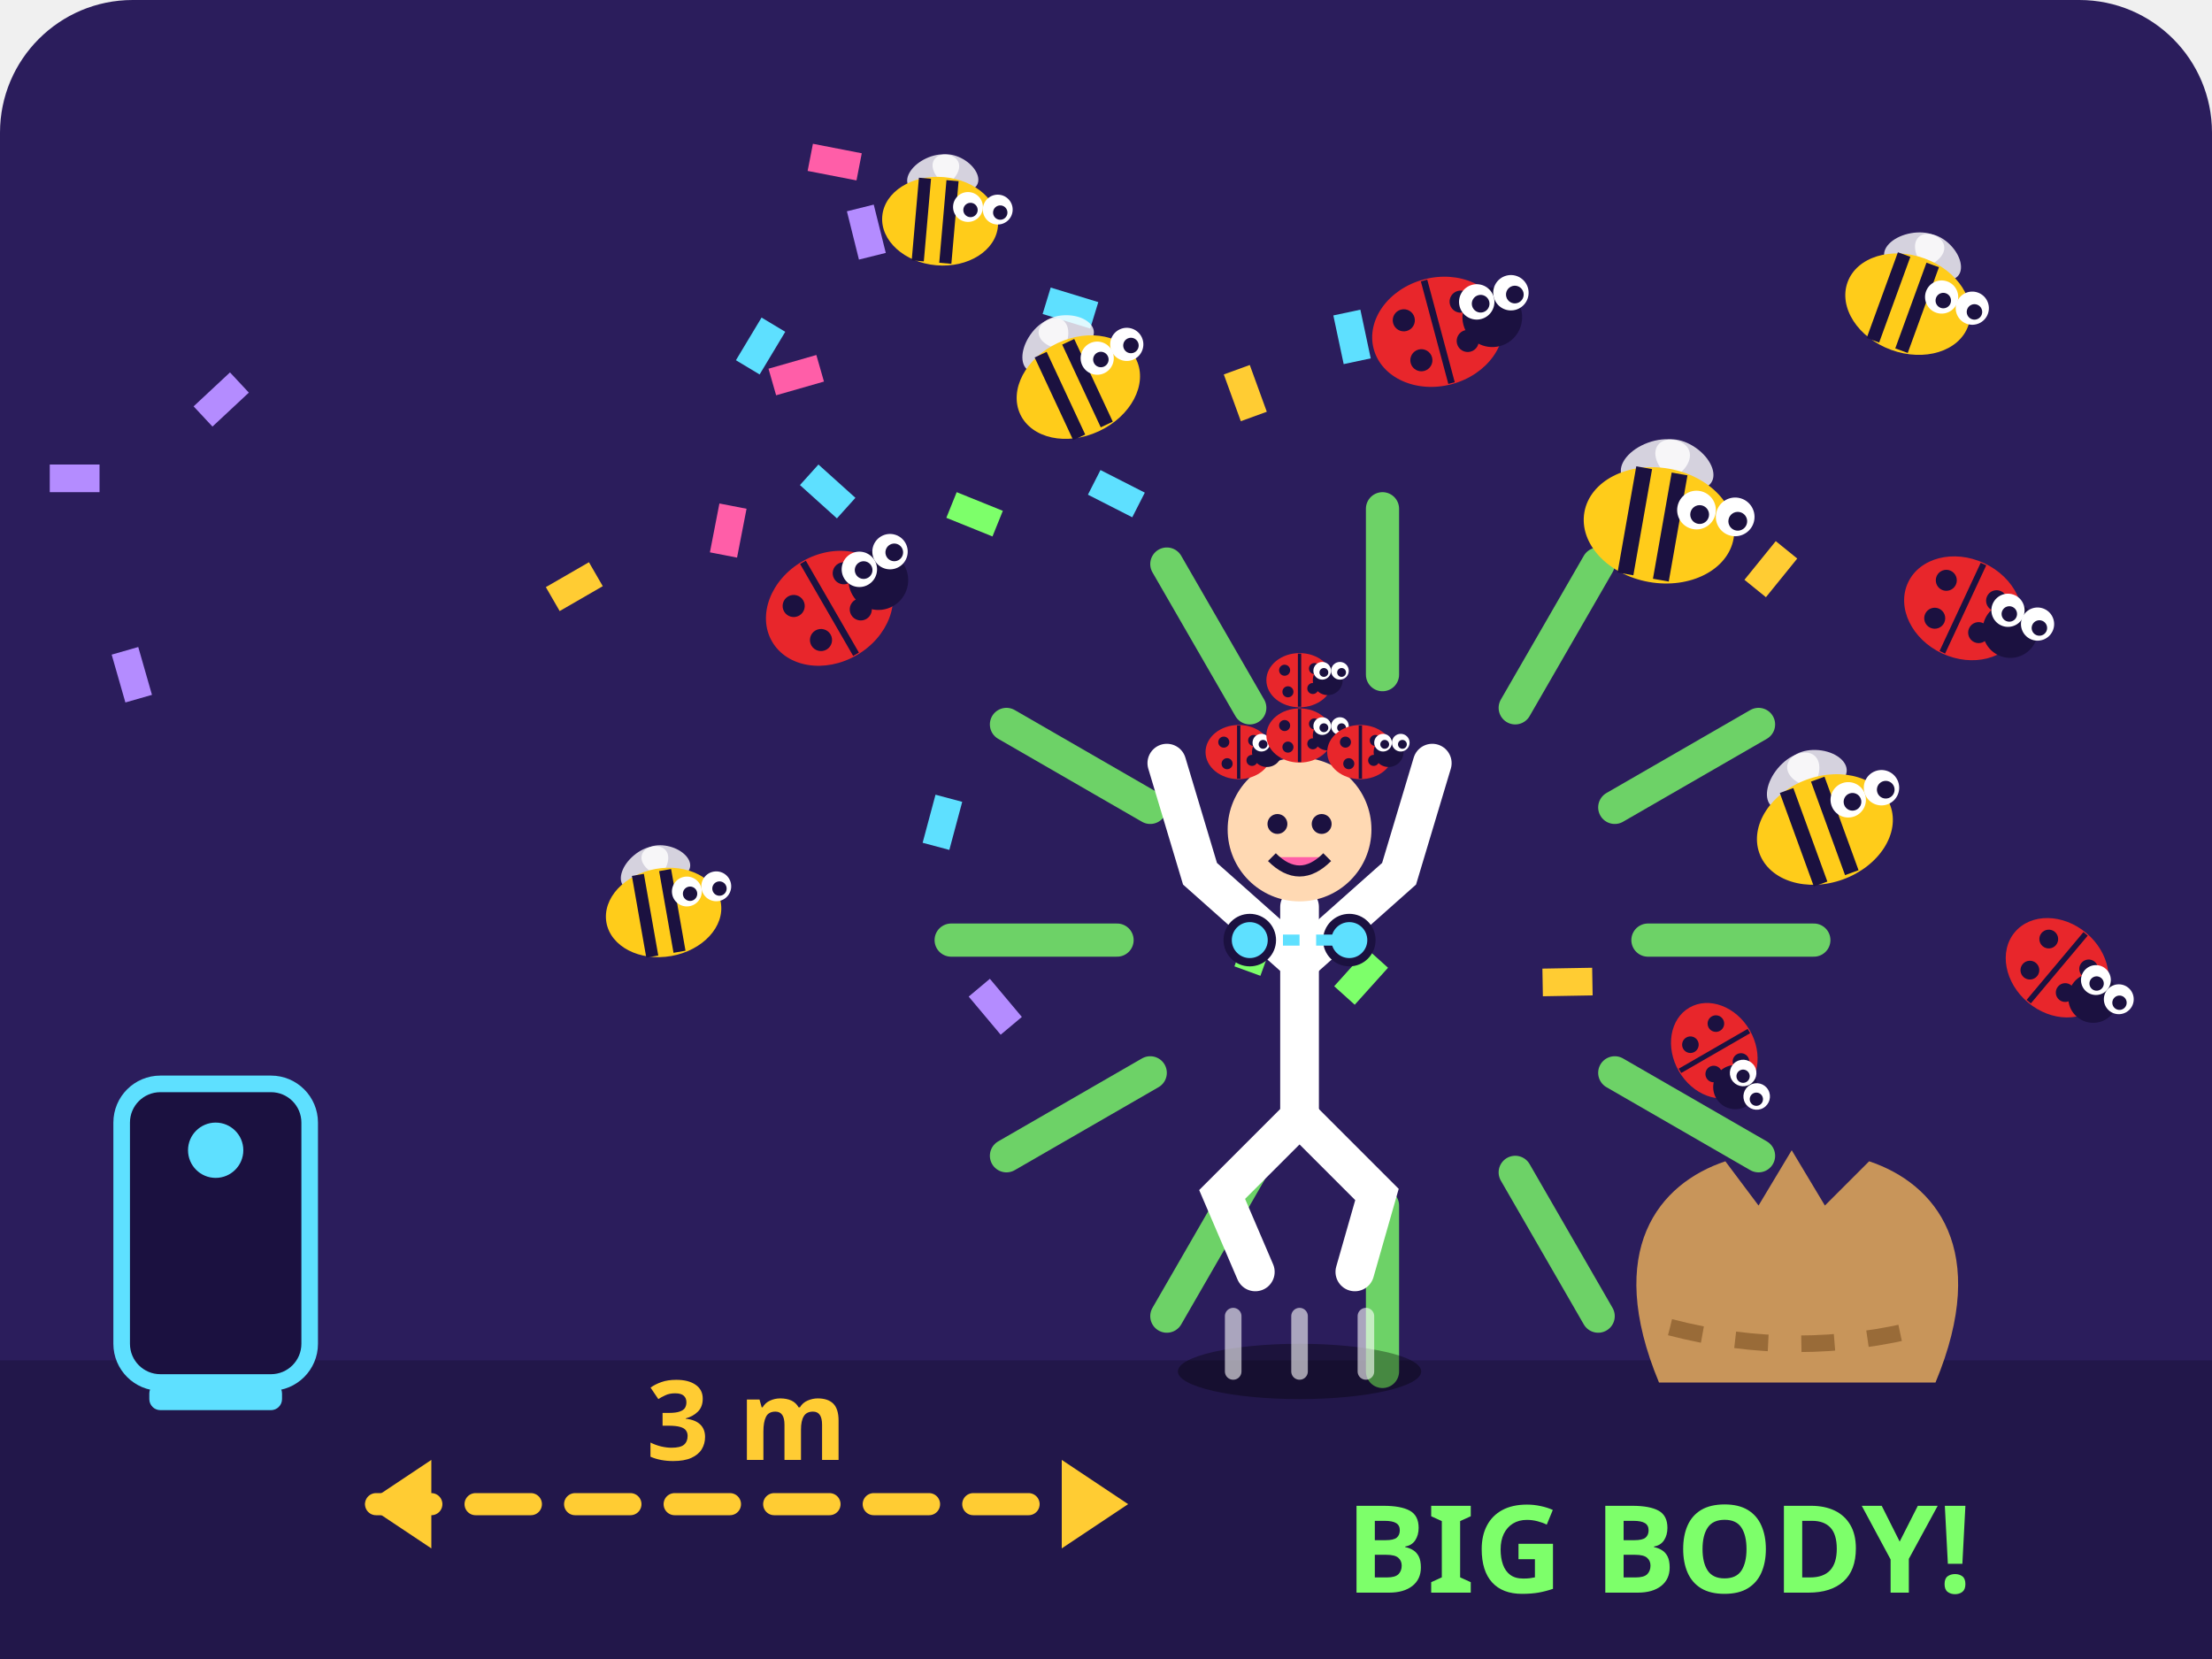
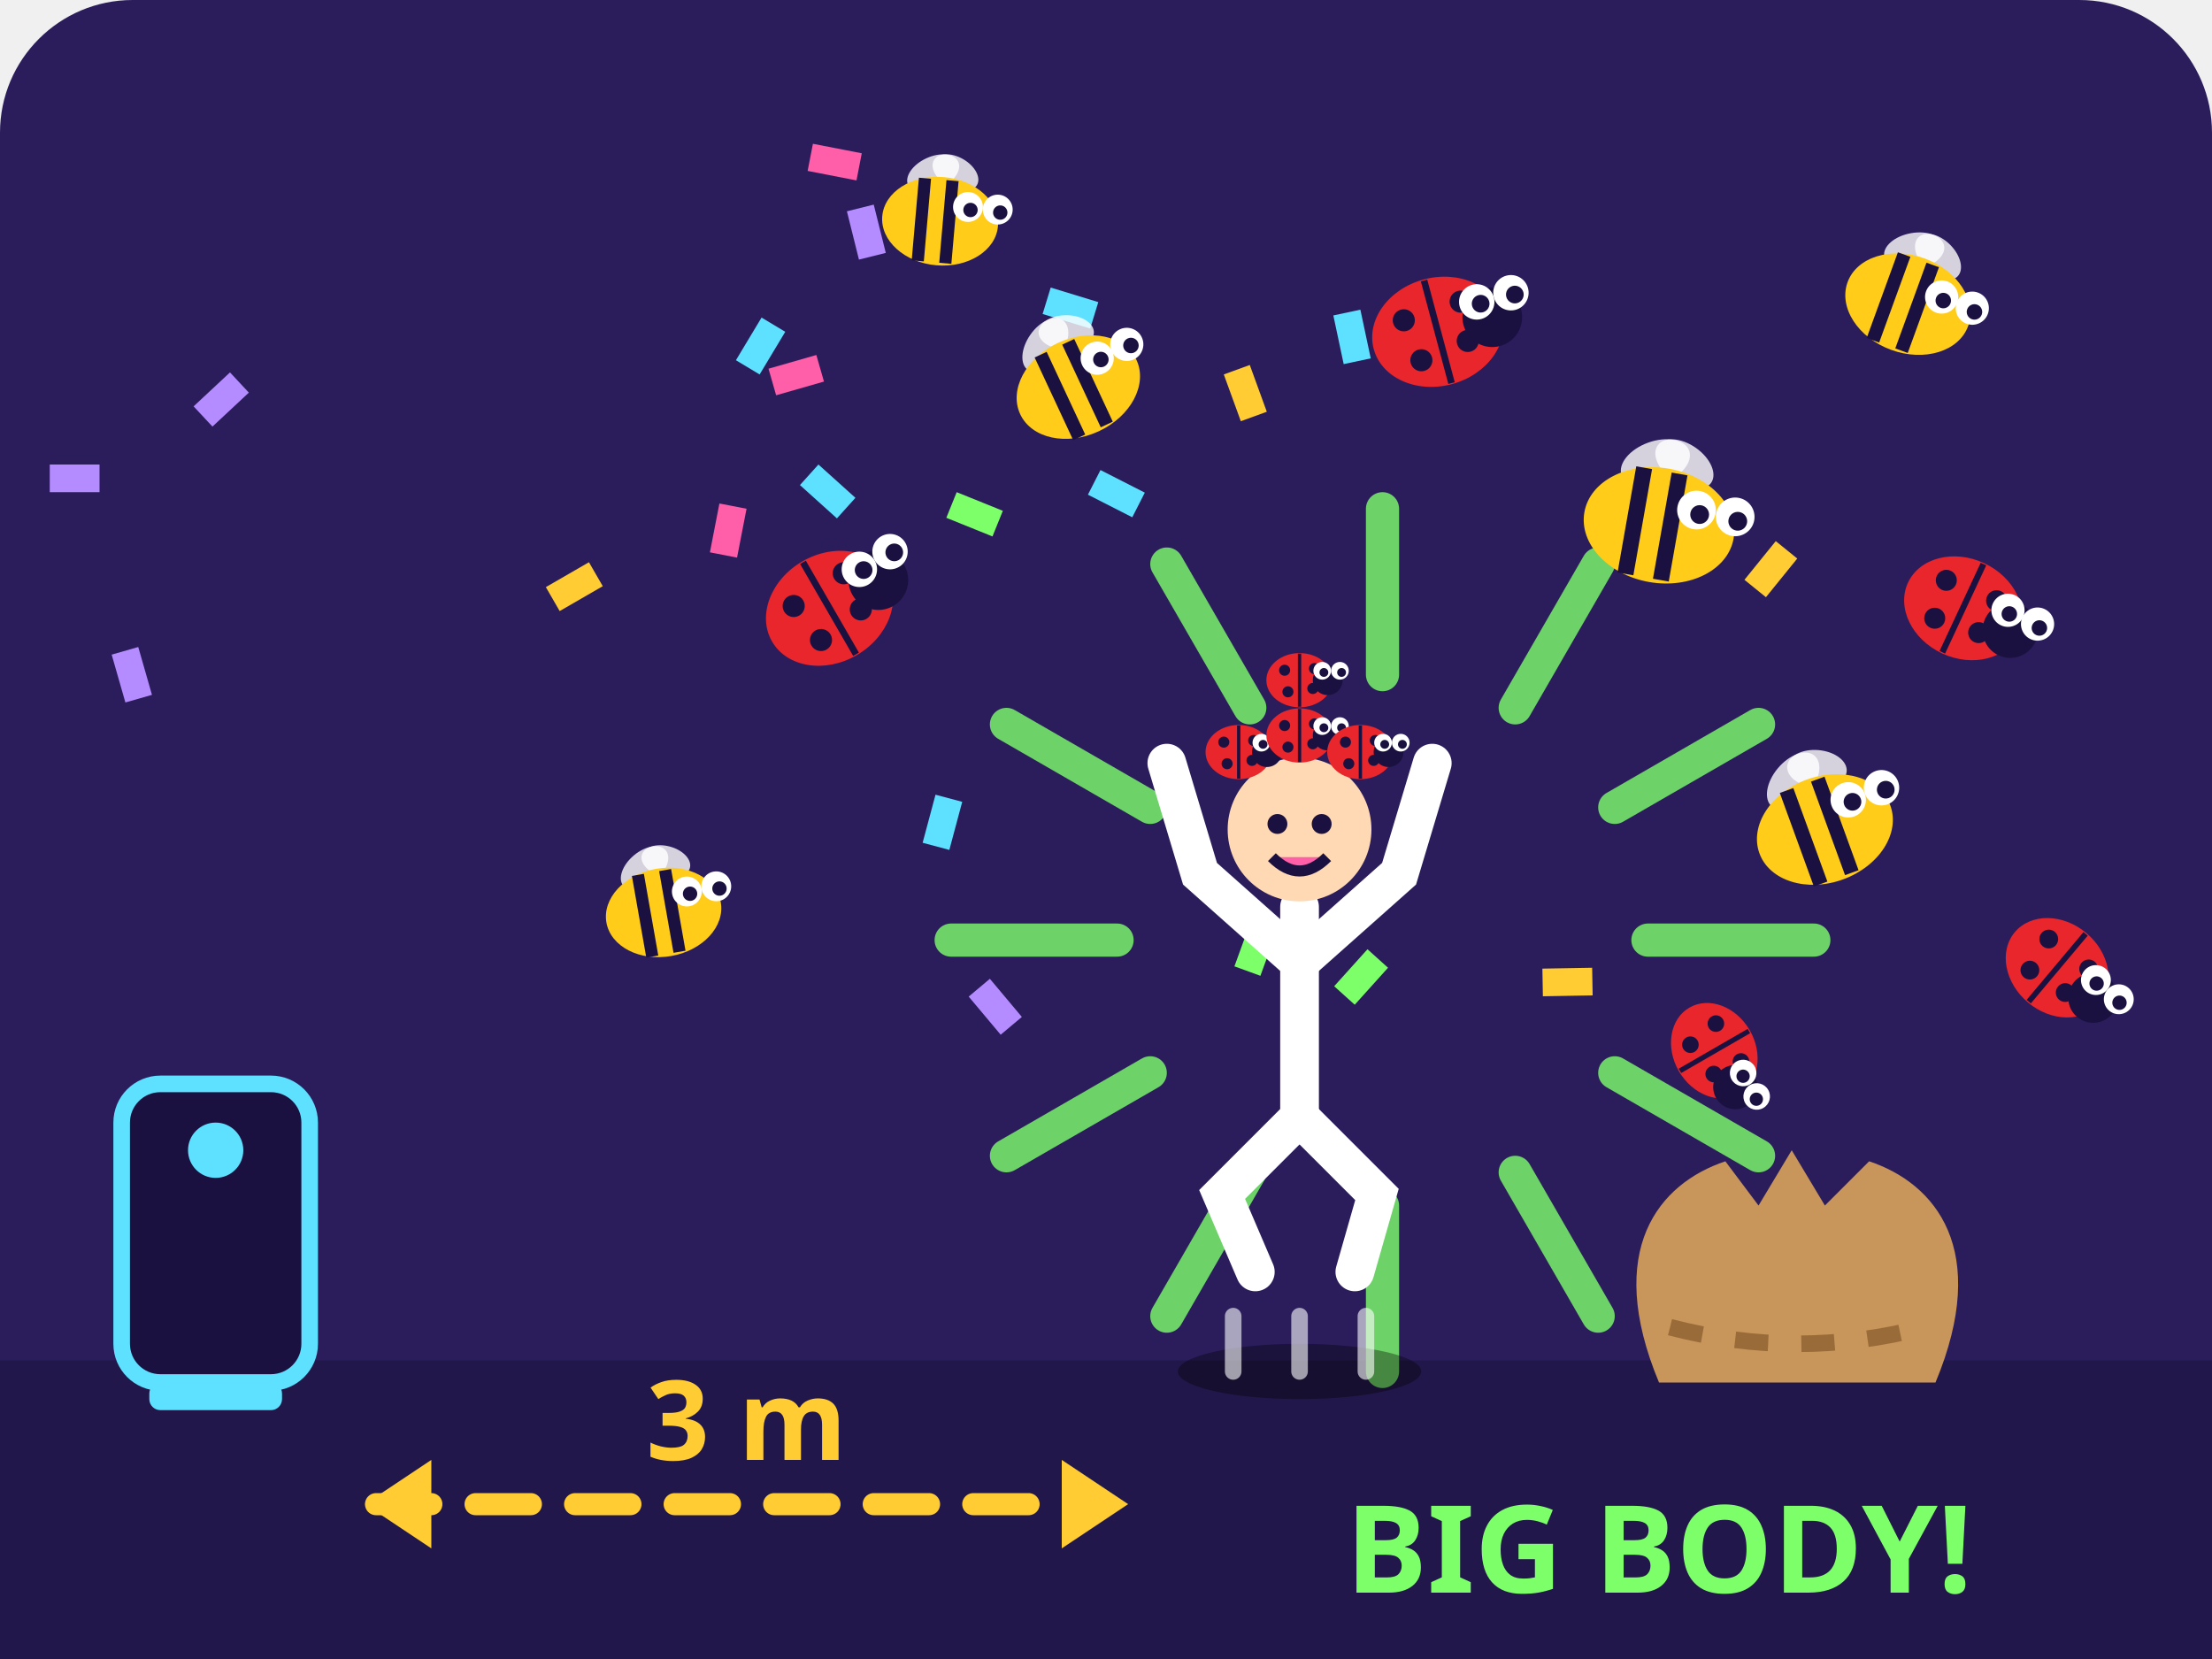
<svg xmlns="http://www.w3.org/2000/svg" viewBox="0 0 400 300">
  <rect width="400" height="300" rx="24" fill="#2b1d5c" />
  <rect x="135" y="92" width="9" height="5" fill="#ff5ea8" transform="rotate(101 135 92)" />
  <rect x="260" y="54" width="9" height="5" fill="#ff5ea8" transform="rotate(17 260 54)" />
  <rect x="25" y="117" width="9" height="5" fill="#b48cff" transform="rotate(74 25 117)" />
  <rect x="45" y="71" width="9" height="5" fill="#b48cff" transform="rotate(137 45 71)" />
  <rect x="199" y="85" width="9" height="5" fill="#5ee0ff" transform="rotate(27 199 85)" />
  <rect x="149" y="69" width="9" height="5" fill="#ff5ea8" transform="rotate(164 149 69)" />
  <rect x="148" y="84" width="9" height="5" fill="#5ee0ff" transform="rotate(42 148 84)" />
  <rect x="173" y="89" width="9" height="5" fill="#7dff6a" transform="rotate(22 173 89)" />
  <rect x="325" y="101" width="9" height="5" fill="#ffcc33" transform="rotate(129 325 101)" />
  <rect x="142" y="60" width="9" height="5" fill="#5ee0ff" transform="rotate(121 142 60)" />
  <rect x="158" y="37" width="9" height="5" fill="#b48cff" transform="rotate(76 158 37)" />
  <rect x="18" y="89" width="9" height="5" fill="#b48cff" transform="rotate(180 18 89)" />
  <rect x="174" y="145" width="9" height="5" fill="#5ee0ff" transform="rotate(105 174 145)" />
  <rect x="231" y="168" width="9" height="5" fill="#7dff6a" transform="rotate(110 231 168)" />
  <rect x="246" y="56" width="9" height="5" fill="#5ee0ff" transform="rotate(78 246 56)" />
  <rect x="147" y="26" width="9" height="5" fill="#ff5ea8" transform="rotate(11 147 26)" />
  <rect x="251" y="175" width="9" height="5" fill="#7dff6a" transform="rotate(132 251 175)" />
  <rect x="288" y="180" width="9" height="5" fill="#ffcc33" transform="rotate(179 288 180)" />
  <rect x="190" y="52" width="9" height="5" fill="#5ee0ff" transform="rotate(17 190 52)" />
  <rect x="226" y="66" width="9" height="5" fill="#ffcc33" transform="rotate(70 226 66)" />
  <rect x="109" y="106" width="9" height="5" fill="#ffcc33" transform="rotate(150 109 106)" />
  <rect x="179" y="177" width="9" height="5" fill="#b48cff" transform="rotate(50 179 177)" />
  <rect x="0" y="246" width="400" height="54" rx="0" fill="#22174a" />
  <line x1="298" y1="170" x2="328" y2="170" stroke="#7dff6a" stroke-width="6" stroke-linecap="round" opacity=".8" />
  <line x1="292" y1="194" x2="318" y2="209" stroke="#7dff6a" stroke-width="6" stroke-linecap="round" opacity=".8" />
  <line x1="274" y1="212" x2="289" y2="238" stroke="#7dff6a" stroke-width="6" stroke-linecap="round" opacity=".8" />
  <line x1="250" y1="218" x2="250" y2="248" stroke="#7dff6a" stroke-width="6" stroke-linecap="round" opacity=".8" />
  <line x1="226" y1="212" x2="211" y2="238" stroke="#7dff6a" stroke-width="6" stroke-linecap="round" opacity=".8" />
  <line x1="208" y1="194" x2="182" y2="209" stroke="#7dff6a" stroke-width="6" stroke-linecap="round" opacity=".8" />
  <line x1="202" y1="170" x2="172" y2="170" stroke="#7dff6a" stroke-width="6" stroke-linecap="round" opacity=".8" />
  <line x1="208" y1="146" x2="182" y2="131" stroke="#7dff6a" stroke-width="6" stroke-linecap="round" opacity=".8" />
  <line x1="226" y1="128" x2="211" y2="102" stroke="#7dff6a" stroke-width="6" stroke-linecap="round" opacity=".8" />
  <line x1="250" y1="122" x2="250" y2="92" stroke="#7dff6a" stroke-width="6" stroke-linecap="round" opacity=".8" />
  <line x1="274" y1="128" x2="289" y2="102" stroke="#7dff6a" stroke-width="6" stroke-linecap="round" opacity=".8" />
  <line x1="292" y1="146" x2="318" y2="131" stroke="#7dff6a" stroke-width="6" stroke-linecap="round" opacity=".8" />
  <path d="M300 250 C290 226 300 214 312 210 L318 218 L324 208 L330 218 L338 210 C350 214 360 226 350 250 Z" fill="#c8955a" />
  <path d="M302 240 Q325 246 348 240" stroke="#7a4f22" stroke-width="3" stroke-dasharray="6 6" fill="none" opacity=".6" />
  <rect x="22" y="196" width="34" height="54" rx="7" fill="#1b1140" stroke="#5ee0ff" stroke-width="3" />
  <circle cx="39" cy="208" r="5" fill="#5ee0ff" />
  <rect x="27" y="250" width="24" height="5" rx="2" fill="#5ee0ff" />
  <line x1="68" y1="272" x2="200" y2="272" stroke="#ffcc33" stroke-width="4" stroke-dasharray="10 8" stroke-linecap="round" />
  <path d="M66 272 l12 -8 v16 z M204 272 l-12 -8 v16 z" fill="#ffcc33" />
  <text x="135" y="264" font-family="ui-rounded, system-ui, sans-serif" font-size="20" font-weight="900" fill="#ffcc33" text-anchor="middle">3 m</text>
  <ellipse cx="235" cy="248" rx="22" ry="5" fill="#000" opacity=".35" />
  <g stroke="#ffffff" stroke-width="7" stroke-linecap="round" fill="none">
    <line x1="235" y1="164" x2="235" y2="202" />
    <path d="M235 174 L217 158 L211 138" />
    <path d="M235 174 L253 158 L259 138" />
    <path d="M235 202 L221 216 L227 230" />
    <path d="M235 202 L249 216 L245 230" />
  </g>
  <circle cx="235" cy="150" r="13" fill="#ffd9b3" />
  <circle cx="231" cy="149" r="1.8" fill="#1b1140" />
  <circle cx="239" cy="149" r="1.8" fill="#1b1140" />
  <path d="M230 155 Q235 160 240 155" stroke="#1b1140" stroke-width="2" fill="#ff5ea8" />
-   <circle cx="226" cy="170" r="4" fill="#5ee0ff" stroke="#1b1140" stroke-width="1.5" />
-   <circle cx="244" cy="170" r="4" fill="#5ee0ff" stroke="#1b1140" stroke-width="1.5" />
-   <line x1="226" y1="170" x2="244" y2="170" stroke="#5ee0ff" stroke-width="2" stroke-dasharray="3 3" />
  <line x1="223" y1="238" x2="223" y2="248" stroke="#fff" stroke-width="3" stroke-linecap="round" opacity=".6" />
  <line x1="235" y1="238" x2="235" y2="248" stroke="#fff" stroke-width="3" stroke-linecap="round" opacity=".6" />
  <line x1="247" y1="238" x2="247" y2="248" stroke="#fff" stroke-width="3" stroke-linecap="round" opacity=".6" />
  <g transform="rotate(0 224 136)">
    <ellipse cx="224" cy="136" rx="6" ry="4.9" fill="#e8262b" />
    <rect x="223.7" y="131.2" width="0.6" height="9.6" fill="#1b1140" />
    <circle cx="221.3" cy="134.2" r="1.0" fill="#1b1140" />
    <circle cx="226.4" cy="137.5" r="1.0" fill="#1b1140" />
    <circle cx="221.9" cy="138.1" r="1.0" fill="#1b1140" />
    <circle cx="226.7" cy="133.9" r="1.0" fill="#1b1140" />
    <circle cx="229.1" cy="136" r="2.7" fill="#1b1140" />
    <circle cx="228.1" cy="134.3" r="1.6" fill="#fff" />
    <circle cx="228.4" cy="134.6" r="0.8" fill="#1b1140" />
    <circle cx="231.3" cy="134.3" r="1.6" fill="#fff" />
    <circle cx="231.6" cy="134.6" r="0.8" fill="#1b1140" />
  </g>
  <g transform="rotate(0 235 133)">
    <ellipse cx="235" cy="133" rx="6" ry="4.9" fill="#e8262b" />
    <rect x="234.7" y="128.2" width="0.6" height="9.6" fill="#1b1140" />
    <circle cx="232.3" cy="131.2" r="1.0" fill="#1b1140" />
    <circle cx="237.4" cy="134.5" r="1.0" fill="#1b1140" />
    <circle cx="232.9" cy="135.1" r="1.0" fill="#1b1140" />
    <circle cx="237.7" cy="130.9" r="1.0" fill="#1b1140" />
    <circle cx="240.1" cy="133" r="2.7" fill="#1b1140" />
    <circle cx="239.1" cy="131.3" r="1.6" fill="#fff" />
    <circle cx="239.4" cy="131.6" r="0.8" fill="#1b1140" />
    <circle cx="242.3" cy="131.3" r="1.6" fill="#fff" />
    <circle cx="242.6" cy="131.6" r="0.8" fill="#1b1140" />
  </g>
  <g transform="rotate(0 246 136)">
    <ellipse cx="246" cy="136" rx="6" ry="4.9" fill="#e8262b" />
    <rect x="245.7" y="131.2" width="0.6" height="9.6" fill="#1b1140" />
    <circle cx="243.3" cy="134.2" r="1.0" fill="#1b1140" />
    <circle cx="248.4" cy="137.5" r="1.0" fill="#1b1140" />
    <circle cx="243.9" cy="138.1" r="1.0" fill="#1b1140" />
    <circle cx="248.7" cy="133.9" r="1.0" fill="#1b1140" />
    <circle cx="251.1" cy="136" r="2.7" fill="#1b1140" />
    <circle cx="250.1" cy="134.3" r="1.6" fill="#fff" />
    <circle cx="250.4" cy="134.6" r="0.8" fill="#1b1140" />
    <circle cx="253.3" cy="134.3" r="1.6" fill="#fff" />
    <circle cx="253.6" cy="134.6" r="0.8" fill="#1b1140" />
  </g>
  <g transform="rotate(0 235 123)">
    <ellipse cx="235" cy="123" rx="6" ry="4.9" fill="#e8262b" />
    <rect x="234.7" y="118.2" width="0.6" height="9.6" fill="#1b1140" />
    <circle cx="232.3" cy="121.2" r="1.0" fill="#1b1140" />
    <circle cx="237.4" cy="124.5" r="1.0" fill="#1b1140" />
    <circle cx="232.9" cy="125.1" r="1.0" fill="#1b1140" />
    <circle cx="237.7" cy="120.9" r="1.0" fill="#1b1140" />
    <circle cx="240.1" cy="123" r="2.7" fill="#1b1140" />
    <circle cx="239.1" cy="121.3" r="1.6" fill="#fff" />
    <circle cx="239.4" cy="121.6" r="0.8" fill="#1b1140" />
    <circle cx="242.3" cy="121.3" r="1.6" fill="#fff" />
    <circle cx="242.6" cy="121.6" r="0.8" fill="#1b1140" />
  </g>
  <g transform="rotate(-20 330 150)">
    <ellipse cx="327.6" cy="139.8" rx="6.0" ry="3.6" fill="#fff" opacity=".8" transform="rotate(-30 327.6 139.8)" />
    <ellipse cx="332.4" cy="139.2" rx="5.4" ry="3.4" fill="#fff" opacity=".8" transform="rotate(25 332.4 139.2)" />
    <ellipse cx="330" cy="150" rx="12.6" ry="9.6" fill="#ffcc1a" />
    <rect x="324.6" y="141.0" width="2.6" height="18.0" fill="#1b1140" />
    <rect x="330.6" y="141.0" width="2.6" height="18.0" fill="#1b1140" />
    <circle cx="335.8" cy="146.4" r="3.2" fill="#fff" />
    <circle cx="336.4" cy="147.0" r="1.6" fill="#1b1140" />
    <circle cx="342.2" cy="146.4" r="3.2" fill="#fff" />
    <circle cx="342.8" cy="147.0" r="1.6" fill="#1b1140" />
  </g>
  <g transform="rotate(25 355 110)">
    <ellipse cx="355" cy="110" rx="11" ry="9.0" fill="#e8262b" />
    <rect x="354.4" y="101.2" width="1.1" height="17.6" fill="#1b1140" />
    <circle cx="350.1" cy="106.7" r="1.9" fill="#1b1140" />
    <circle cx="359.4" cy="112.8" r="1.9" fill="#1b1140" />
    <circle cx="351.1" cy="113.8" r="1.9" fill="#1b1140" />
    <circle cx="359.9" cy="106.2" r="1.9" fill="#1b1140" />
    <circle cx="364.4" cy="110" r="5.0" fill="#1b1140" />
    <circle cx="362.5" cy="106.9" r="3.0" fill="#fff" />
    <circle cx="363.0" cy="107.4" r="1.4" fill="#1b1140" />
    <circle cx="368.4" cy="106.9" r="3.0" fill="#fff" />
    <circle cx="369.0" cy="107.4" r="1.4" fill="#1b1140" />
  </g>
  <g transform="rotate(10 300 95)">
    <ellipse cx="297.4" cy="84.0" rx="6.5" ry="3.9" fill="#fff" opacity=".8" transform="rotate(-30 297.4 84.0)" />
    <ellipse cx="302.6" cy="83.3" rx="5.9" ry="3.6" fill="#fff" opacity=".8" transform="rotate(25 302.6 83.3)" />
    <ellipse cx="300" cy="95" rx="13.7" ry="10.4" fill="#ffcc1a" />
    <rect x="294.1" y="85.2" width="2.9" height="19.5" fill="#1b1140" />
    <rect x="300.6" y="85.2" width="2.9" height="19.5" fill="#1b1140" />
    <circle cx="306.2" cy="91.1" r="3.5" fill="#fff" />
    <circle cx="306.9" cy="91.8" r="1.7" fill="#1b1140" />
    <circle cx="313.3" cy="91.1" r="3.5" fill="#fff" />
    <circle cx="313.9" cy="91.8" r="1.7" fill="#1b1140" />
  </g>
  <g transform="rotate(-15 260 60)">
    <ellipse cx="260" cy="60" rx="12" ry="9.8" fill="#e8262b" />
    <rect x="259.4" y="50.4" width="1.2" height="19.2" fill="#1b1140" />
    <circle cx="254.6" cy="56.4" r="2.0" fill="#1b1140" />
    <circle cx="264.8" cy="63.0" r="2.0" fill="#1b1140" />
    <circle cx="255.8" cy="64.2" r="2.0" fill="#1b1140" />
    <circle cx="265.4" cy="55.8" r="2.0" fill="#1b1140" />
    <circle cx="270.2" cy="60" r="5.4" fill="#1b1140" />
    <circle cx="268.2" cy="56.6" r="3.2" fill="#fff" />
    <circle cx="268.8" cy="57.1" r="1.6" fill="#1b1140" />
    <circle cx="274.6" cy="56.6" r="3.2" fill="#fff" />
    <circle cx="275.2" cy="57.1" r="1.6" fill="#1b1140" />
  </g>
  <g transform="rotate(-25 195 70)">
    <ellipse cx="192.8" cy="60.6" rx="5.5" ry="3.3" fill="#fff" opacity=".8" transform="rotate(-30 192.8 60.6)" />
    <ellipse cx="197.2" cy="60.1" rx="5.0" ry="3.1" fill="#fff" opacity=".8" transform="rotate(25 197.2 60.1)" />
    <ellipse cx="195" cy="70" rx="11.6" ry="8.8" fill="#ffcc1a" />
    <rect x="190.1" y="61.8" width="2.4" height="16.5" fill="#1b1140" />
    <rect x="195.6" y="61.8" width="2.4" height="16.5" fill="#1b1140" />
    <circle cx="200.3" cy="66.7" r="3.0" fill="#fff" />
    <circle cx="200.8" cy="67.2" r="1.4" fill="#1b1140" />
    <circle cx="206.2" cy="66.7" r="3.0" fill="#fff" />
    <circle cx="206.8" cy="67.2" r="1.4" fill="#1b1140" />
  </g>
  <g transform="rotate(-30 150 110)">
    <ellipse cx="150" cy="110" rx="12" ry="9.8" fill="#e8262b" />
    <rect x="149.4" y="100.4" width="1.2" height="19.2" fill="#1b1140" />
    <circle cx="144.6" cy="106.4" r="2.0" fill="#1b1140" />
    <circle cx="154.8" cy="113.0" r="2.0" fill="#1b1140" />
    <circle cx="145.8" cy="114.2" r="2.0" fill="#1b1140" />
    <circle cx="155.4" cy="105.8" r="2.0" fill="#1b1140" />
    <circle cx="160.2" cy="110" r="5.4" fill="#1b1140" />
    <circle cx="158.2" cy="106.6" r="3.2" fill="#fff" />
    <circle cx="158.8" cy="107.1" r="1.6" fill="#1b1140" />
    <circle cx="164.6" cy="106.6" r="3.2" fill="#fff" />
    <circle cx="165.2" cy="107.1" r="1.6" fill="#1b1140" />
  </g>
  <g transform="rotate(40 372 175)">
    <ellipse cx="372" cy="175" rx="10" ry="8.2" fill="#e8262b" />
    <rect x="371.5" y="167.0" width="1.0" height="16.0" fill="#1b1140" />
    <circle cx="367.5" cy="172.0" r="1.7" fill="#1b1140" />
    <circle cx="376.0" cy="177.5" r="1.7" fill="#1b1140" />
    <circle cx="368.5" cy="178.5" r="1.7" fill="#1b1140" />
    <circle cx="376.5" cy="171.5" r="1.7" fill="#1b1140" />
    <circle cx="380.5" cy="175" r="4.5" fill="#1b1140" />
    <circle cx="378.8" cy="172.2" r="2.7" fill="#fff" />
    <circle cx="379.3" cy="172.6" r="1.3" fill="#1b1140" />
    <circle cx="384.2" cy="172.2" r="2.7" fill="#fff" />
    <circle cx="384.7" cy="172.6" r="1.3" fill="#1b1140" />
  </g>
  <g transform="rotate(5 170 40)">
    <ellipse cx="168.0" cy="31.5" rx="5.0" ry="3.0" fill="#fff" opacity=".8" transform="rotate(-30 168.0 31.5)" />
    <ellipse cx="172.0" cy="31.0" rx="4.5" ry="2.8" fill="#fff" opacity=".8" transform="rotate(25 172.0 31.0)" />
    <ellipse cx="170" cy="40" rx="10.5" ry="8.0" fill="#ffcc1a" />
    <rect x="165.5" y="32.5" width="2.2" height="15.0" fill="#1b1140" />
    <rect x="170.5" y="32.5" width="2.2" height="15.0" fill="#1b1140" />
    <circle cx="174.8" cy="37.0" r="2.7" fill="#fff" />
    <circle cx="175.3" cy="37.5" r="1.3" fill="#1b1140" />
    <circle cx="180.2" cy="37.0" r="2.7" fill="#fff" />
    <circle cx="180.7" cy="37.5" r="1.3" fill="#1b1140" />
  </g>
  <g transform="rotate(20 345 55)">
    <ellipse cx="342.8" cy="45.6" rx="5.5" ry="3.3" fill="#fff" opacity=".8" transform="rotate(-30 342.8 45.6)" />
    <ellipse cx="347.2" cy="45.1" rx="5.0" ry="3.1" fill="#fff" opacity=".8" transform="rotate(25 347.2 45.1)" />
    <ellipse cx="345" cy="55" rx="11.6" ry="8.8" fill="#ffcc1a" />
    <rect x="340.1" y="46.8" width="2.4" height="16.5" fill="#1b1140" />
    <rect x="345.6" y="46.8" width="2.4" height="16.5" fill="#1b1140" />
    <circle cx="350.3" cy="51.7" r="3.0" fill="#fff" />
    <circle cx="350.8" cy="52.2" r="1.4" fill="#1b1140" />
    <circle cx="356.2" cy="51.7" r="3.0" fill="#fff" />
    <circle cx="356.8" cy="52.2" r="1.4" fill="#1b1140" />
  </g>
  <g transform="rotate(-10 120 165)">
    <ellipse cx="118.0" cy="156.5" rx="5.0" ry="3.0" fill="#fff" opacity=".8" transform="rotate(-30 118.0 156.5)" />
    <ellipse cx="122.0" cy="156.0" rx="4.5" ry="2.8" fill="#fff" opacity=".8" transform="rotate(25 122.0 156.0)" />
    <ellipse cx="120" cy="165" rx="10.5" ry="8.0" fill="#ffcc1a" />
    <rect x="115.5" y="157.5" width="2.2" height="15.0" fill="#1b1140" />
    <rect x="120.5" y="157.5" width="2.2" height="15.0" fill="#1b1140" />
    <circle cx="124.8" cy="162.0" r="2.7" fill="#fff" />
    <circle cx="125.3" cy="162.5" r="1.3" fill="#1b1140" />
    <circle cx="130.2" cy="162.0" r="2.7" fill="#fff" />
    <circle cx="130.7" cy="162.5" r="1.3" fill="#1b1140" />
  </g>
  <g transform="rotate(60 310 190)">
    <ellipse cx="310" cy="190" rx="9" ry="7.4" fill="#e8262b" />
    <rect x="309.6" y="182.8" width="0.9" height="14.4" fill="#1b1140" />
    <circle cx="305.9" cy="187.3" r="1.5" fill="#1b1140" />
    <circle cx="313.6" cy="192.2" r="1.5" fill="#1b1140" />
    <circle cx="306.9" cy="193.2" r="1.5" fill="#1b1140" />
    <circle cx="314.1" cy="186.8" r="1.5" fill="#1b1140" />
    <circle cx="317.6" cy="190" r="4.0" fill="#1b1140" />
    <circle cx="316.1" cy="187.5" r="2.4" fill="#fff" />
    <circle cx="316.6" cy="187.8" r="1.2" fill="#1b1140" />
    <circle cx="321.0" cy="187.5" r="2.4" fill="#fff" />
    <circle cx="321.4" cy="187.8" r="1.2" fill="#1b1140" />
  </g>
  <text x="300" y="288" font-family="ui-rounded, system-ui, sans-serif" font-size="22" font-weight="900" fill="#7dff6a" text-anchor="middle">BIG BODY!</text>
</svg>
